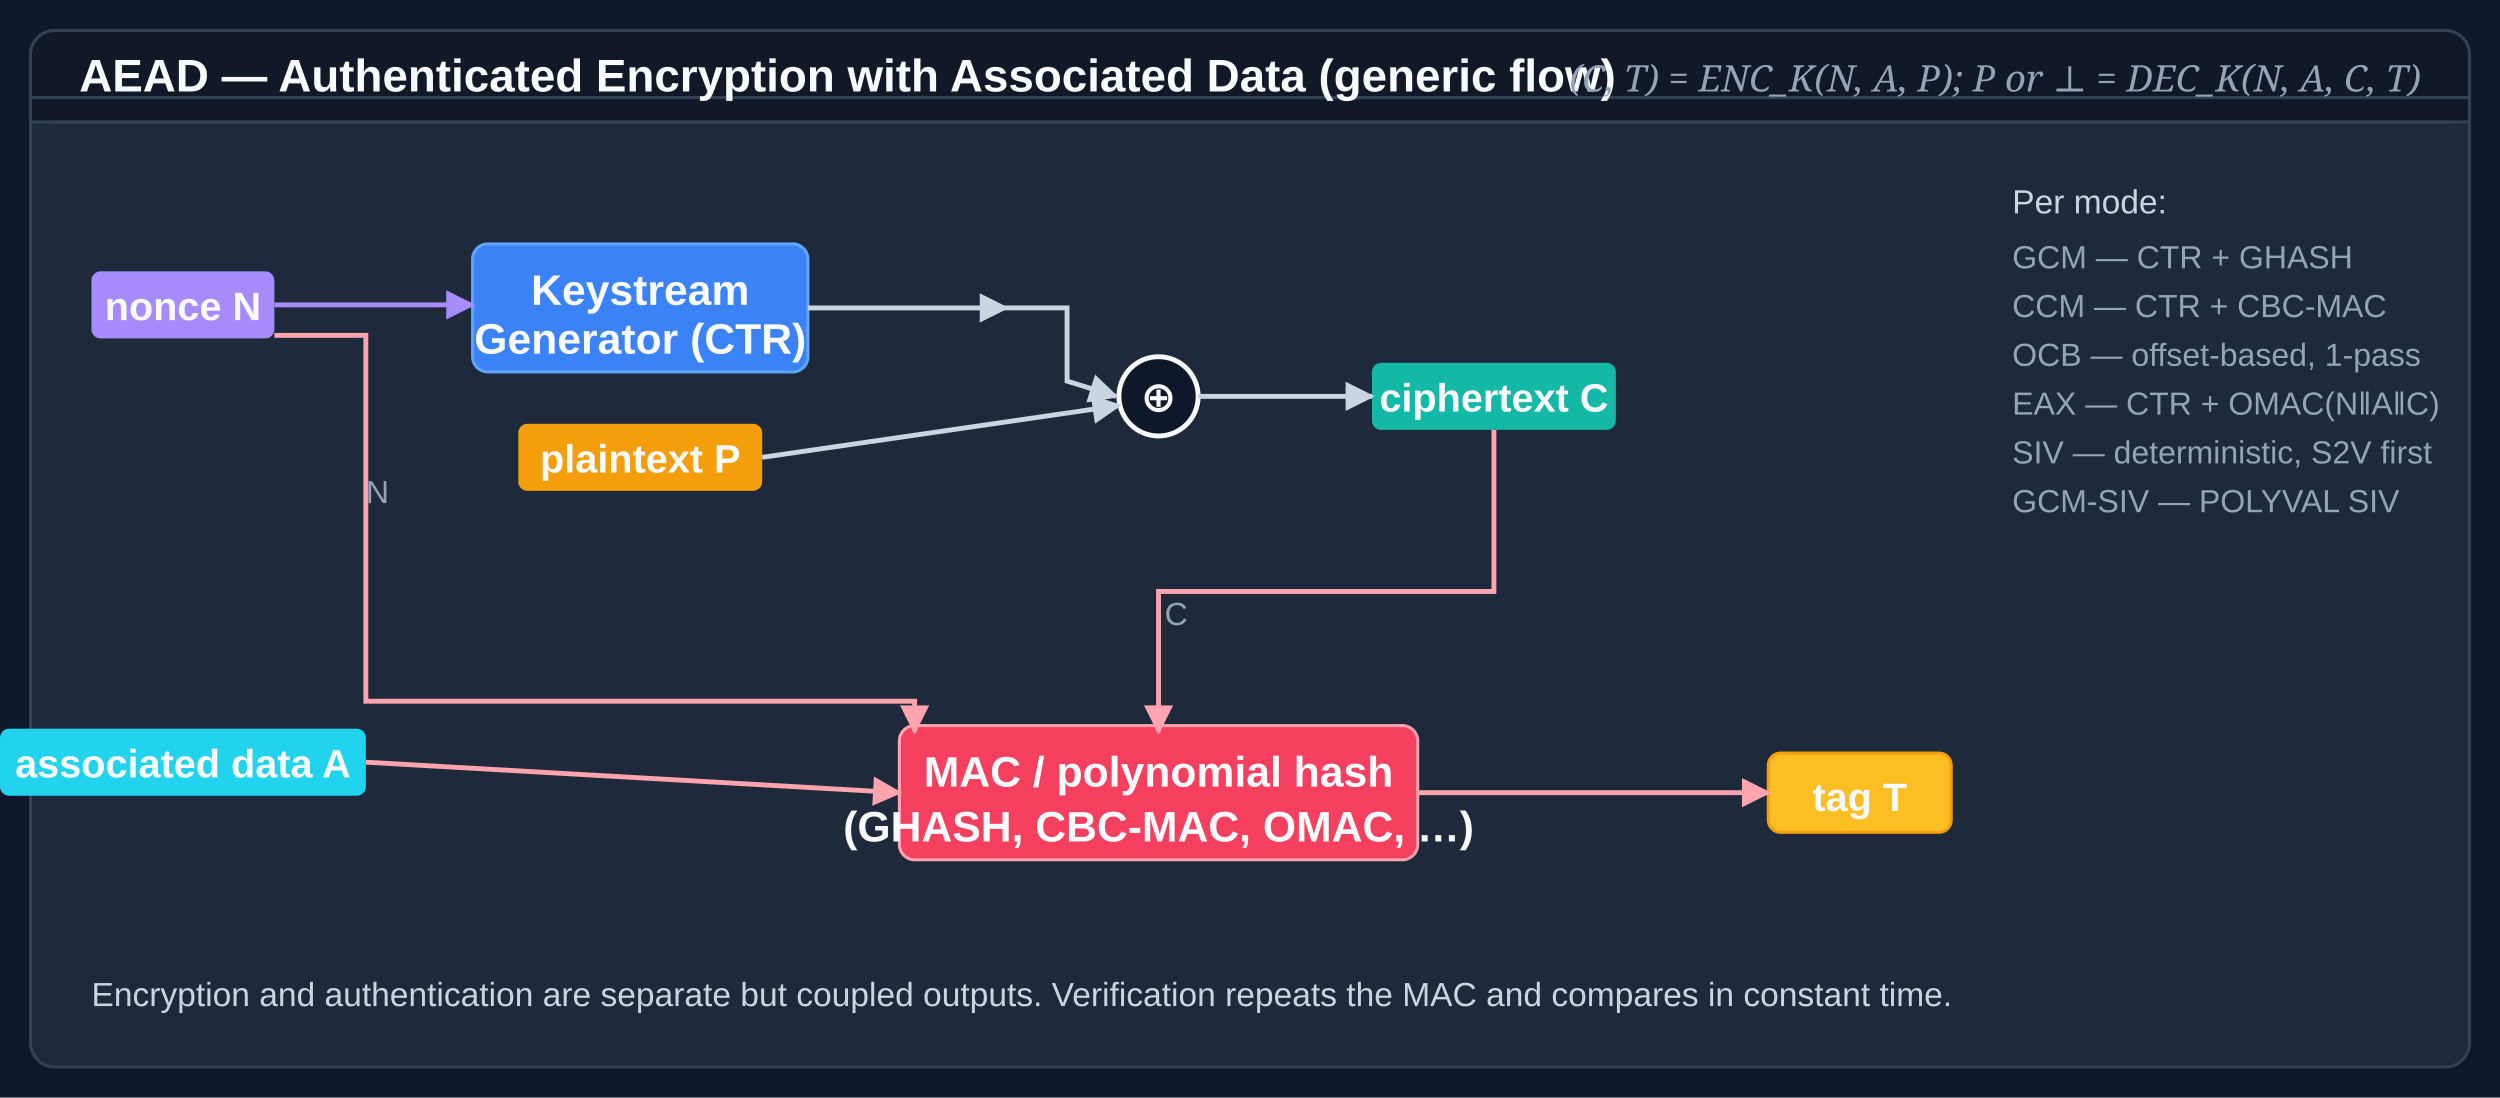
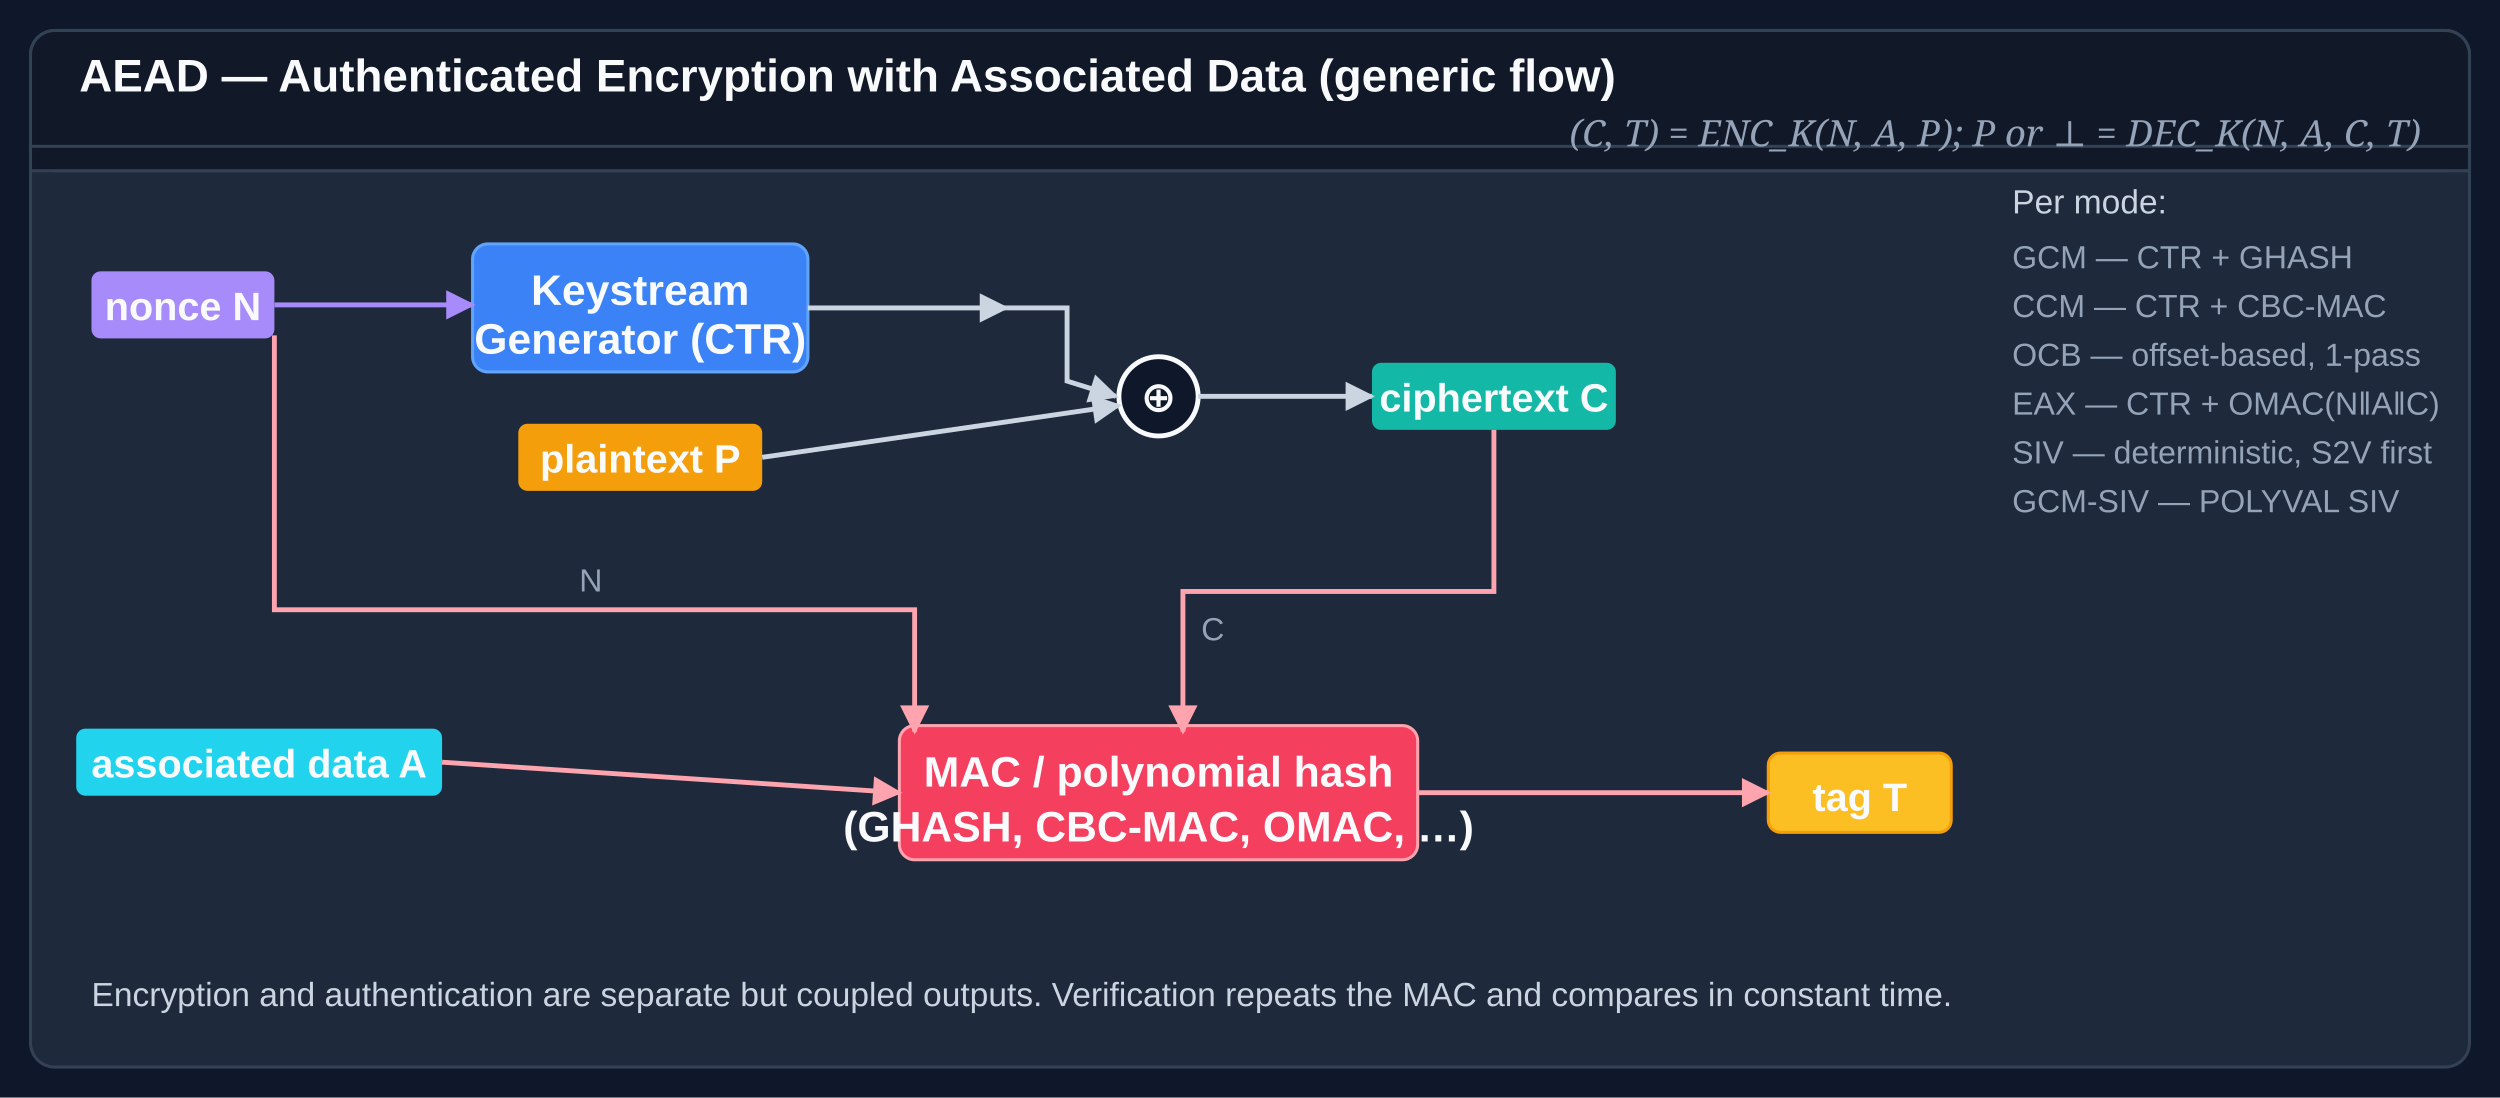
<svg xmlns="http://www.w3.org/2000/svg" viewBox="0 0 820 360" role="img" aria-labelledby="aead-title aead-desc">
  <defs>
    <style>
      .bg { fill: #0F172A; }
      .panel { fill: #1E293B; stroke: #334155; stroke-width: 1; }
      .header { fill: #111827; stroke: #334155; stroke-width: 1; }
      .title { fill: #F8FAFC; font: 700 15px/1 "Segoe UI",Arial,sans-serif; }
      .formula { fill: #94A3B8; font: italic 12px/1 "Cambria",Georgia,serif; }
      .label { fill: #F8FAFC; font: 700 13px/1 "Segoe UI",Arial,sans-serif; }
      .sub { fill: #CBD5E1; font: 400 11px/1 "Segoe UI",Arial,sans-serif; }
      .sub-muted { fill: #94A3B8; font: 400 10.5px/1 "Segoe UI",Arial,sans-serif; }
      .cipher-e { fill: #3B82F6; stroke: #60A5FA; stroke-width: 1; }
      .mac { fill: #F43F5E; stroke: #FDA4AF; stroke-width: 1; }
      .cipher-text { fill: #F8FAFC; font: 700 14px/1 "Segoe UI",Arial,sans-serif; text-anchor: middle; }
      .plain { fill: #F59E0B; }
      .cipher-out { fill: #14B8A6; }
      .ad { fill: #22D3EE; }
      .nonce { fill: #A78BFA; }
      .tag { fill: #FBBF24; stroke: #F59E0B; stroke-width: 1; }
      .wire { stroke: #CBD5E1; stroke-width: 1.6; fill: none; }
      .wire-nonce { stroke: #A78BFA; stroke-width: 1.6; fill: none; }
      .wire-mac { stroke: #FDA4AF; stroke-width: 1.6; fill: none; }
      .xor { fill: #0F172A; stroke: #F8FAFC; stroke-width: 1.6; }
      .xor-sym { fill: #F8FAFC; font: 700 14px/1 "Segoe UI",Arial,sans-serif; text-anchor: middle; }
    </style>
    <marker id="arra" viewBox="0 0 10 10" refX="9" refY="5" markerWidth="6" markerHeight="6" orient="auto-start-reverse">
      <path d="M0,0 L10,5 L0,10 Z" fill="#CBD5E1" />
    </marker>
    <marker id="arran" viewBox="0 0 10 10" refX="9" refY="5" markerWidth="6" markerHeight="6" orient="auto-start-reverse">
      <path d="M0,0 L10,5 L0,10 Z" fill="#A78BFA" />
    </marker>
    <marker id="arram" viewBox="0 0 10 10" refX="9" refY="5" markerWidth="6" markerHeight="6" orient="auto-start-reverse">
      <path d="M0,0 L10,5 L0,10 Z" fill="#FDA4AF" />
    </marker>
  </defs>
  <rect class="bg" width="820" height="360" />
  <g transform="translate(10 10)">
    <rect class="panel" width="800" height="340" rx="8" />
-     <rect class="header" width="800" height="30" rx="8" />
-     <rect class="header" y="22" width="800" height="8" />
+     <rect class="header" width="800" height="46" rx="8" />
+     <rect class="header" y="38" width="800" height="8" />
    <text class="title" x="16" y="20">AEAD — Authenticated Encryption with Associated Data (generic flow)</text>
-     <text class="formula" x="800" y="20" text-anchor="end" dx="-16">(C, T) = ENC_K(N, A, P);    P or ⊥ = DEC_K(N, A, C, T)</text>
+     <text class="formula" x="784" y="38" text-anchor="end">(C, T) = ENC_K(N, A, P);    P or ⊥ = DEC_K(N, A, C, T)</text>
    <g transform="translate(50 90)">
      <rect class="nonce" x="-30" y="-11" width="60" height="22" rx="3" />
      <text class="label" x="0" y="5" text-anchor="middle" fill="#0F172A">nonce N</text>
    </g>
    <g transform="translate(200 70)">
      <rect class="cipher-e" x="-55" y="0" width="110" height="42" rx="5" />
      <text class="cipher-text" x="0" y="20">Keystream</text>
      <text class="cipher-text" x="0" y="36">Generator (CTR)</text>
    </g>
    <line class="wire-nonce" x1="80" y1="90" x2="145" y2="90" marker-end="url(#arran)" />
    <g transform="translate(200 140)">
      <rect class="plain" x="-40" y="-11" width="80" height="22" rx="3" />
      <text class="label" x="0" y="5" text-anchor="middle" fill="#0F172A">plaintext P</text>
    </g>
    <g transform="translate(370 120)">
      <circle class="xor" cx="0" cy="0" r="13" />
      <text class="xor-sym" x="0" y="5">⊕</text>
    </g>
    <line class="wire" x1="255" y1="91" x2="320" y2="91" marker-end="url(#arra)" />
    <path class="wire" d="M 320 91 L 340 91 L 340 115 L 356 120" marker-end="url(#arra)" />
    <line class="wire" x1="240" y1="140" x2="357" y2="123" marker-end="url(#arra)" />
    <g transform="translate(480 120)">
      <rect class="cipher-out" x="-40" y="-11" width="80" height="22" rx="3" />
      <text class="label" x="0" y="5" text-anchor="middle" fill="#0F172A">ciphertext C</text>
    </g>
    <line class="wire" x1="383" y1="120" x2="440" y2="120" marker-end="url(#arra)" />
-     <g transform="translate(50 240)">
+     <g transform="translate(75 240)">
      <rect class="ad" x="-60" y="-11" width="120" height="22" rx="3" />
      <text class="label" x="0" y="5" text-anchor="middle" fill="#0F172A">associated data A</text>
    </g>
    <g transform="translate(370 250)">
      <rect class="mac" x="-85" y="-22" width="170" height="44" rx="5" />
      <text class="cipher-text" x="0" y="-2">MAC / polynomial hash</text>
      <text class="cipher-text" x="0" y="16">(GHASH, CBC-MAC, OMAC, …)</text>
    </g>
-     <line class="wire-mac" x1="110" y1="240" x2="285" y2="250" marker-end="url(#arram)" />
-     <path class="wire-mac" d="M 80 100 L 110 100 L 110 220 L 290 220 L 290 230" marker-end="url(#arram)" />
-     <text class="sub-muted" x="110" y="155">N</text>
-     <path class="wire-mac" d="M 480 131 L 480 184 L 370 184 L 370 230" marker-end="url(#arram)" />
-     <text class="sub-muted" x="372" y="195">C</text>
+     <line class="wire-mac" x1="135" y1="240" x2="285" y2="250" marker-end="url(#arram)" />
+     <path class="wire-mac" d="M 80 100 L 80 190 L 290 190 L 290 230" marker-end="url(#arram)" />
+     <text class="sub-muted" x="180" y="184">N</text>
+     <path class="wire-mac" d="M 480 131 L 480 184 L 378 184 L 378 230" marker-end="url(#arram)" />
+     <text class="sub-muted" x="384" y="200">C</text>
    <g transform="translate(600 250)">
      <rect class="tag" x="-30" y="-13" width="60" height="26" rx="4" />
      <text class="label" x="0" y="6" text-anchor="middle" fill="#0F172A">tag T</text>
    </g>
    <line class="wire-mac" x1="455" y1="250" x2="570" y2="250" marker-end="url(#arram)" />
    <g transform="translate(650 60)">
      <text class="sub" x="0" y="0">Per mode:</text>
      <text class="sub-muted" x="0" y="18">GCM — CTR + GHASH</text>
      <text class="sub-muted" x="0" y="34">CCM — CTR + CBC-MAC</text>
      <text class="sub-muted" x="0" y="50">OCB — offset-based, 1-pass</text>
      <text class="sub-muted" x="0" y="66">EAX — CTR + OMAC(N‖A‖C)</text>
      <text class="sub-muted" x="0" y="82">SIV — deterministic, S2V first</text>
      <text class="sub-muted" x="0" y="98">GCM-SIV — POLYVAL SIV</text>
    </g>
    <text class="sub" x="20" y="320">Encryption and authentication are separate but coupled outputs. Verification repeats the MAC and compares in constant time.</text>
  </g>
</svg>
